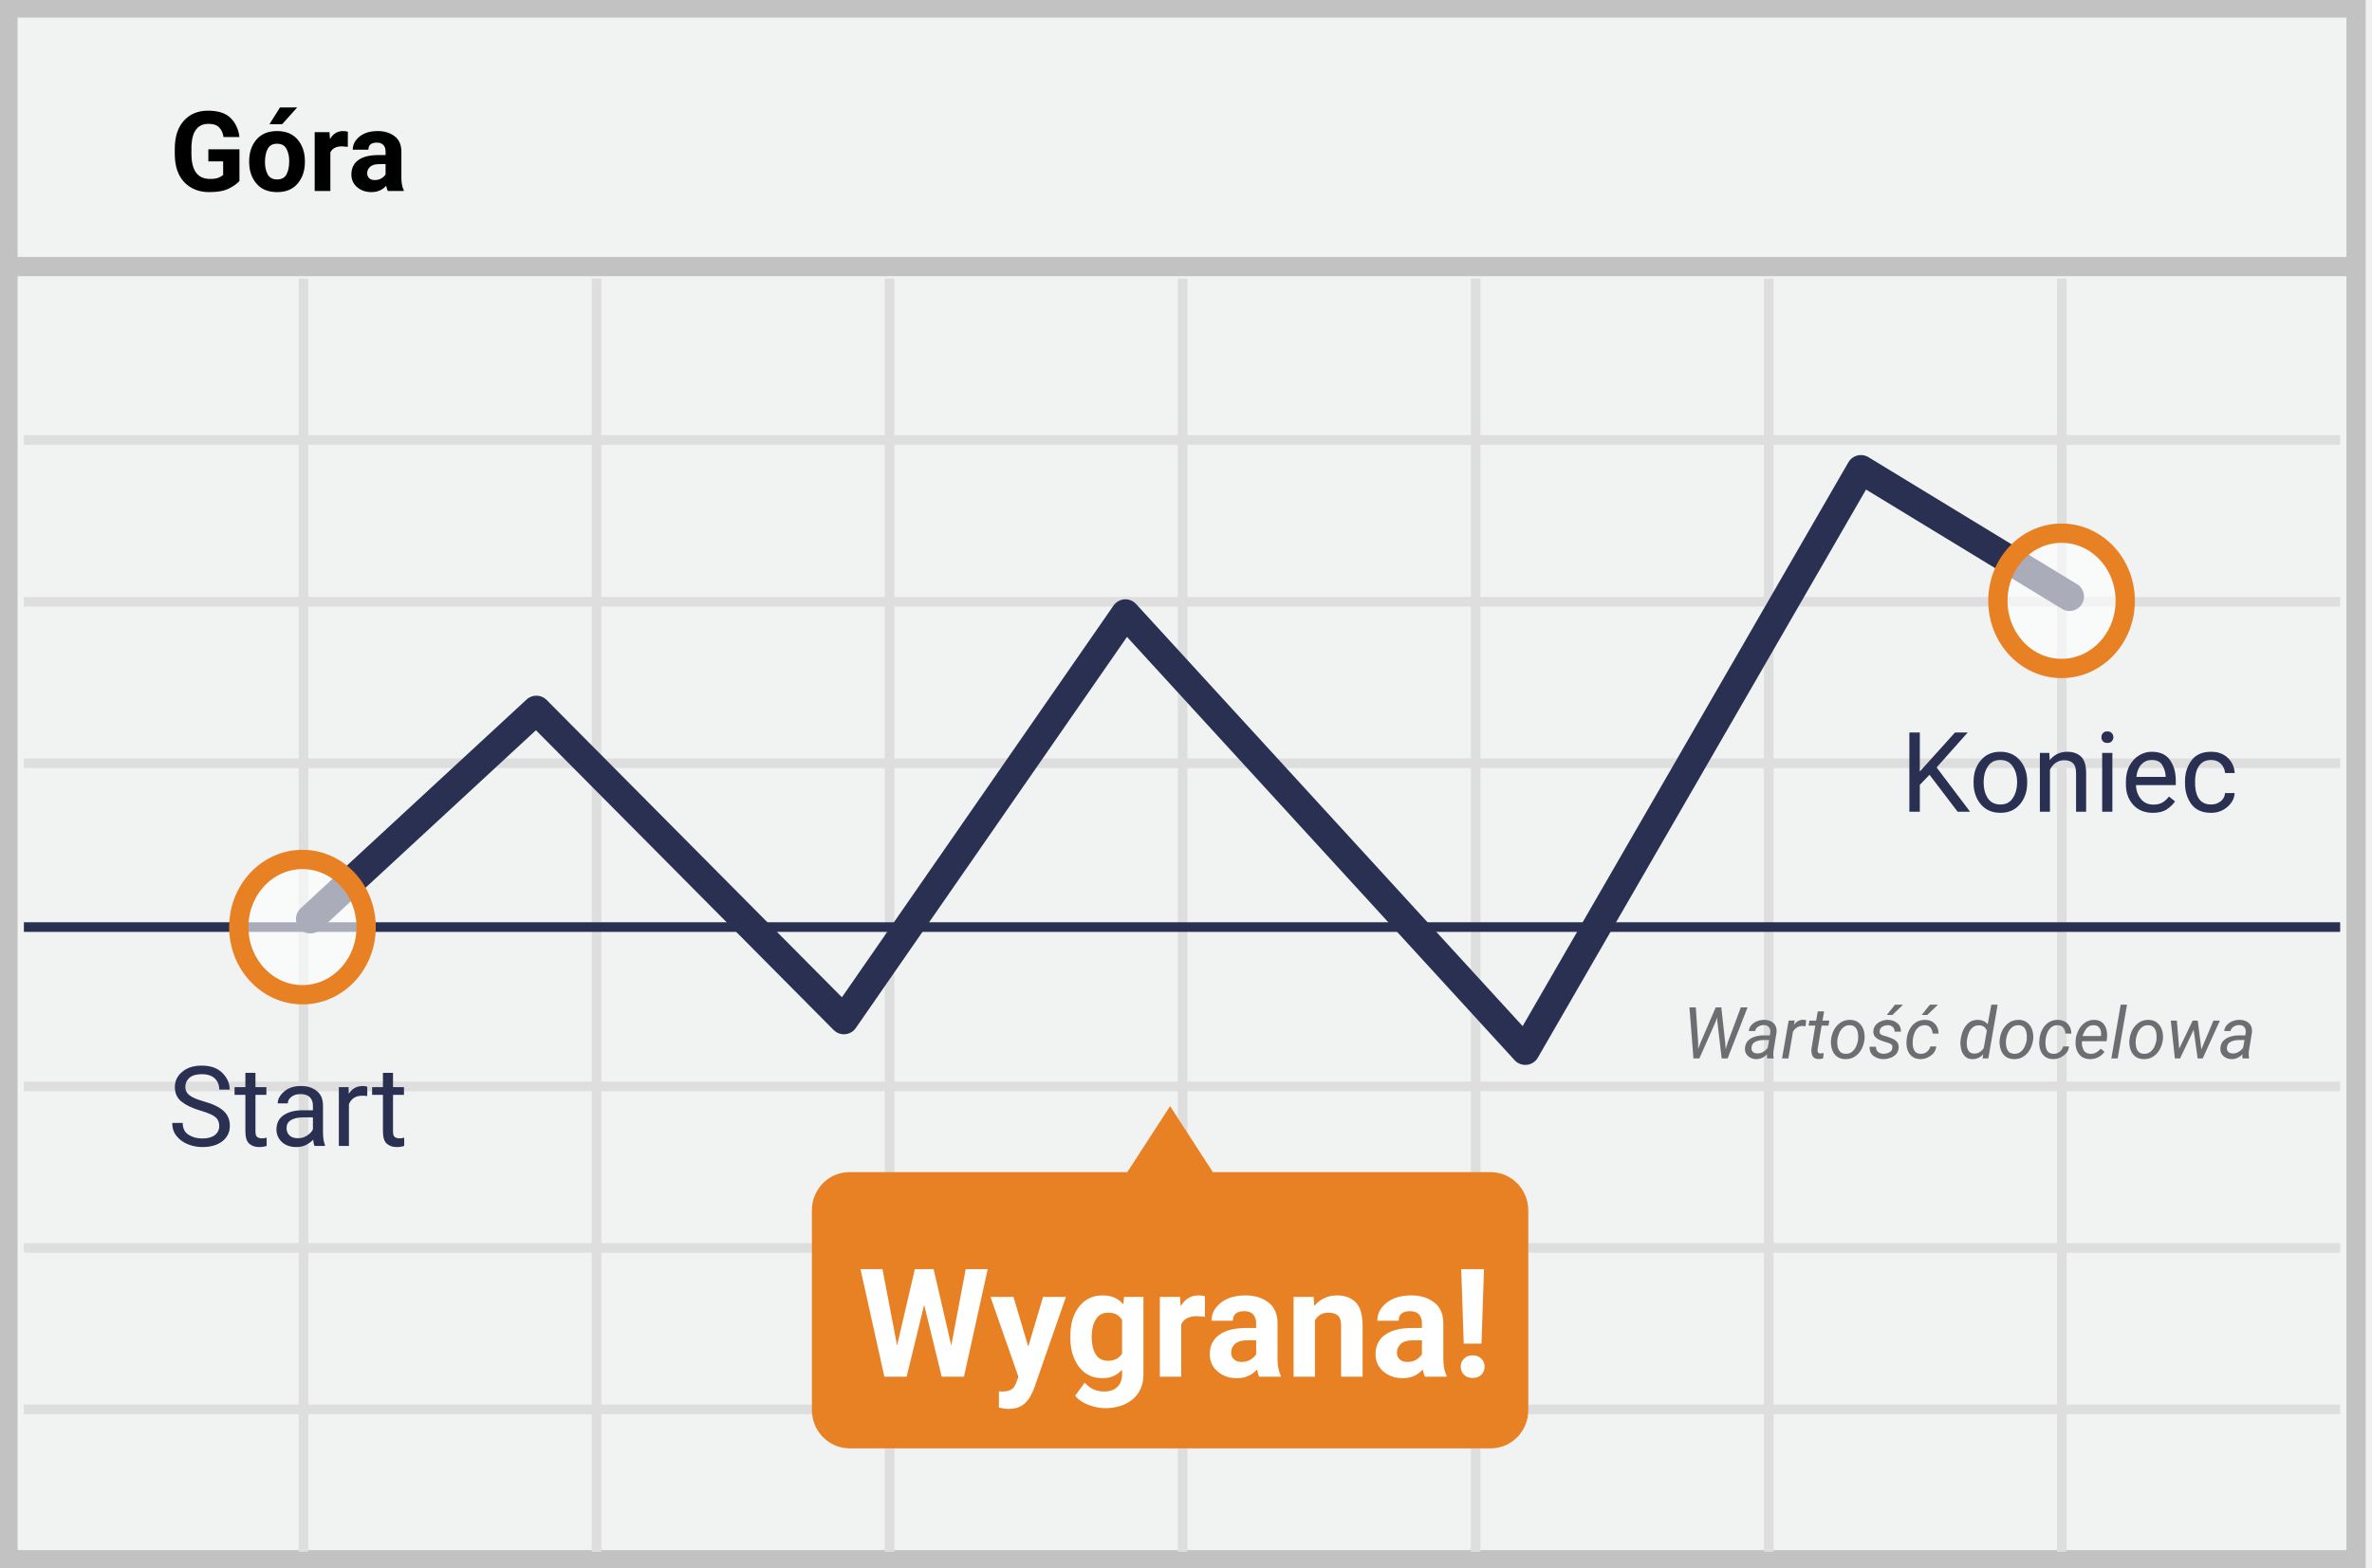
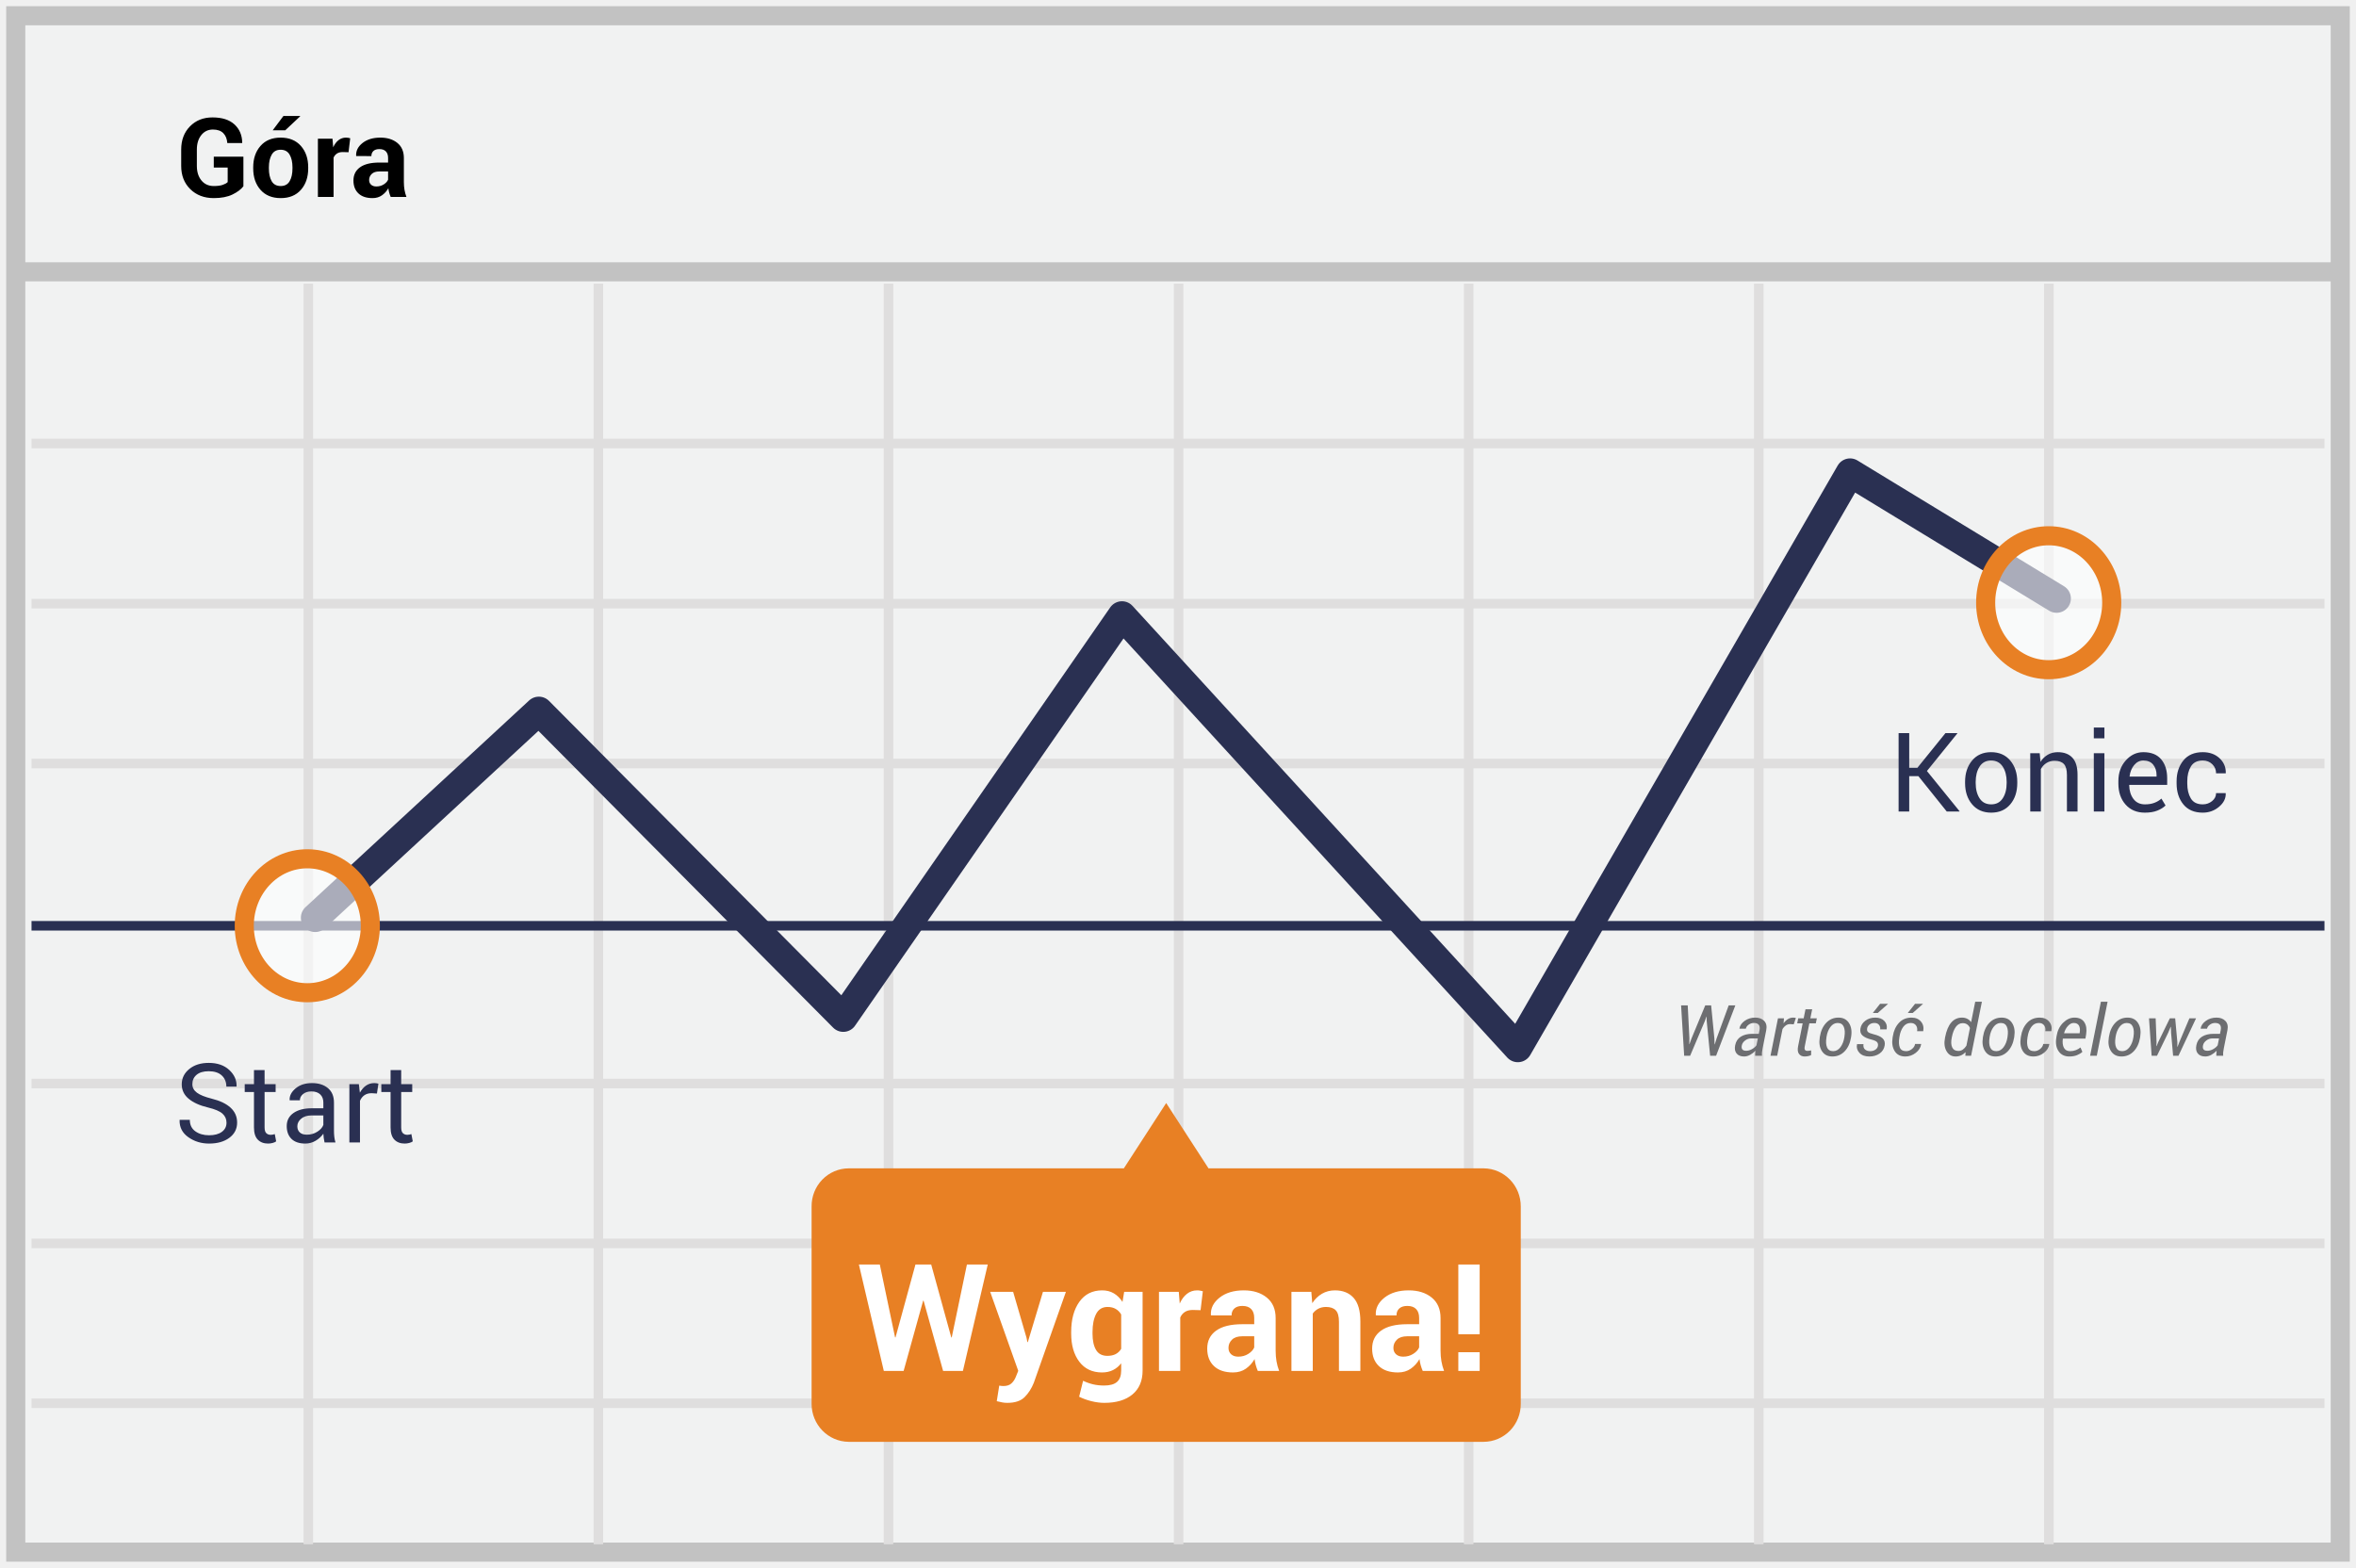
- <svg xmlns="http://www.w3.org/2000/svg" width="298" height="197">
-   <g fill="none" fill-rule="evenodd">
-     <path stroke="#C2C2C2" stroke-width="2.423" fill="#F1F2F2" d="M1 1h295v195H1z" />
-     <path d="M3 55.29h291M3 75.618h291M3 95.908h291M3 136.526h291M3 156.816h291M3 177.106h291M38.127 35v160M74.943 35v160M111.76 35v160m36.816-160v160m36.816-160v160m36.816-160v160m36.816-160v160" stroke="#DFDEDE" stroke-width="1.211" />
-     <path d="M3 116.5h291" stroke="#2A3052" stroke-width="1.211" stroke-linejoin="round" />
-     <path d="M1 33.5h295" stroke="#C2C2C2" stroke-width="2.423" />
-     <path stroke="#2A3052" stroke-width="3.634" stroke-linecap="round" stroke-linejoin="round" d="M39 115.479l28.385-26.24 38.636 38.911 35.369-51.021L191.627 132l42.165-73L260 74.96" />
-     <path d="M187.298 147.29h-34.925L147 139l-5.373 8.29h-34.925a4.69 4.69 0 0 0-3.345 1.43 4.829 4.829 0 0 0-1.357 3.415v25.02c-.016 2.653 2.086 4.82 4.702 4.845h80.596a4.69 4.69 0 0 0 3.345-1.43 4.829 4.829 0 0 0 1.357-3.415v-25.02c.016-2.654-2.086-4.82-4.702-4.845z" fill="#E88024" />
-     <ellipse cx="8.512" cy="8.677" rx="8.137" ry="8.486" opacity=".6" transform="translate(251 67)" fill="#FFF" />
-     <ellipse stroke="#E88024" stroke-width="2.423" cx="259" cy="75.5" rx="8" ry="8.5" />
-     <ellipse cx="9.037" cy="9.076" rx="8.137" ry="8.486" opacity=".6" transform="translate(29 107)" fill="#FFF" />
-     <ellipse stroke="#E88024" stroke-width="2.423" cx="38" cy="116.5" rx="8" ry="8.5" />
-     <text font-family="Roboto-Bold, Roboto" font-size="14" font-weight="bold" fill="#000">
-       <tspan x="21.318" y="24">Góra</tspan>
-     </text>
-     <text font-family="Roboto-Regular, Roboto" font-size="14" fill="#2A3052">
-       <tspan x="238.722" y="102">Koniec</tspan>
-     </text>
-     <text font-family="Roboto-Regular, Roboto" font-size="14" fill="#2A3052">
-       <tspan x="21.095" y="144">Start</tspan>
-     </text>
-     <text font-family="Roboto-Italic, Roboto" font-size="9" font-style="italic" fill="#6D6E71">
-       <tspan x="211.389" y="133">Wartość docelowa</tspan>
-     </text>
-     <text font-family="Roboto-Bold, Roboto" font-size="19" font-weight="bold" fill="#FFF">
-       <tspan x="107.779" y="173">Wygrana!</tspan>
-     </text>
+ <svg xmlns="http://www.w3.org/2000/svg" width="299px" height="199px" viewBox="0 0 299 199" version="1.1">
+   <g id="POLISH-up" stroke="none" stroke-width="1" fill="none" fill-rule="evenodd">
+     <g transform="translate(2, 2)">
+       <polygon id="Path" stroke="#C2C2C2" stroke-width="2.423" fill="#F1F2F2" points="0 0 295 0 295 195 0 195" />
+       <path d="M2,54.29 L293,54.29 M2,74.618 L293,74.618 M2,94.908 L293,94.908 M2,135.526 L293,135.526 M2,155.816 L293,155.816 M2,176.106 L293,176.106 M37.127,34 L37.127,194 M73.943,34 L73.943,194 M110.759,34 L110.759,194 M147.575,34 L147.575,194 M184.391,34 L184.391,194 M221.207,34 L221.207,194 M258.023,34 L258.023,194" id="Shape" stroke="#DFDEDE" stroke-width="1.211" />
+       <path d="M2,115.5 L293,115.5" id="Path" stroke="#2A3052" stroke-width="1.211" stroke-linejoin="round" />
+       <path d="M0,32.5 L295,32.5" id="Path" stroke="#C2C2C2" stroke-width="2.423" />
+       <polyline id="Path" stroke="#2A3052" stroke-width="3.634" stroke-linecap="round" stroke-linejoin="round" points="38 114.479 66.385 88.239 105.021 127.15 140.39 76.129 190.627 131 232.792 58 259 73.961" />
+       <path d="M186.298,146.29 L151.373,146.29 L146,138 L140.627,146.29 L105.702,146.29 C104.444,146.296 103.24,146.81 102.357,147.72 C101.475,148.629 100.986,149.859 101,151.135 L101,176.155 C100.984,178.808 103.086,180.975 105.702,181 L186.298,181 C187.556,180.994 188.76,180.479 189.643,179.57 C190.525,178.66 191.014,177.431 191,176.155 L191,151.135 C191.016,148.481 188.914,146.315 186.298,146.29 Z" id="Path" fill="#E88024" />
+       <g id="Group" opacity="0.6" transform="translate(250, 66)" fill="#FFFFFF">
+         <ellipse id="Oval" cx="8.512" cy="8.677" rx="8.137" ry="8.486" />
+       </g>
+       <ellipse id="Oval" stroke="#E88024" stroke-width="2.423" cx="258" cy="74.5" rx="8" ry="8.5" />
+       <g id="Group" opacity="0.6" transform="translate(28, 106)" fill="#FFFFFF">
+         <ellipse id="Oval" cx="9.037" cy="9.076" rx="8.137" ry="8.486" />
+       </g>
+       <ellipse id="Oval" stroke="#E88024" stroke-width="2.423" cx="37" cy="115.5" rx="8" ry="8.5" />
+       <path d="M28.891,21.64 C28.594,22.032 28.133,22.38 27.506,22.686 C26.88,22.991 26.088,23.144 25.131,23.144 C23.914,23.144 22.921,22.765 22.15,22.009 C21.38,21.252 20.995,20.27 20.995,19.062 L20.995,16.984 C20.995,15.781 21.365,14.8 22.106,14.042 C22.847,13.283 23.8,12.903 24.967,12.903 C26.179,12.903 27.108,13.198 27.752,13.789 C28.397,14.379 28.727,15.155 28.74,16.116 L28.727,16.157 L26.847,16.157 C26.81,15.629 26.642,15.21 26.341,14.903 C26.04,14.595 25.6,14.441 25.021,14.441 C24.411,14.441 23.919,14.677 23.545,15.149 C23.171,15.621 22.984,16.228 22.984,16.971 L22.984,19.062 C22.984,19.819 23.178,20.433 23.565,20.905 C23.953,21.376 24.475,21.612 25.131,21.612 C25.596,21.612 25.969,21.564 26.252,21.469 C26.535,21.373 26.749,21.255 26.895,21.113 L26.895,19.268 L25.131,19.268 L25.131,17.887 L28.891,17.887 L28.891,21.64 Z M30.135,19.233 C30.135,18.131 30.442,17.227 31.058,16.523 C31.673,15.819 32.525,15.467 33.614,15.467 C34.708,15.467 35.565,15.818 36.185,16.52 C36.804,17.221 37.114,18.126 37.114,19.233 L37.114,19.377 C37.114,20.489 36.806,21.395 36.188,22.094 C35.57,22.794 34.717,23.144 33.628,23.144 C32.534,23.144 31.679,22.794 31.061,22.094 C30.444,21.395 30.135,20.489 30.135,19.377 L30.135,19.233 Z M32.124,19.377 C32.124,20.051 32.243,20.593 32.479,21 C32.716,21.408 33.099,21.612 33.628,21.612 C34.143,21.612 34.52,21.407 34.759,20.997 C34.999,20.587 35.118,20.047 35.118,19.377 L35.118,19.233 C35.118,18.577 34.997,18.042 34.756,17.627 C34.514,17.212 34.134,17.005 33.614,17.005 C33.099,17.005 32.722,17.213 32.483,17.63 C32.244,18.047 32.124,18.582 32.124,19.233 L32.124,19.377 Z M33.97,12.719 L36.082,12.719 L36.096,12.76 L34.202,14.537 L32.609,14.537 L33.97,12.719 Z M42.234,17.319 L41.503,17.299 C41.207,17.299 40.963,17.36 40.771,17.483 C40.58,17.606 40.434,17.78 40.334,18.003 L40.334,23 L38.345,23 L38.345,15.604 L40.197,15.604 L40.286,16.697 C40.459,16.31 40.684,16.008 40.959,15.792 C41.235,15.575 41.553,15.467 41.913,15.467 C42.013,15.467 42.106,15.475 42.19,15.491 C42.274,15.507 42.36,15.526 42.446,15.549 L42.234,17.319 Z M47.587,23 C47.514,22.831 47.451,22.654 47.399,22.467 C47.347,22.28 47.309,22.089 47.286,21.893 C47.081,22.253 46.811,22.551 46.476,22.788 C46.141,23.025 45.741,23.144 45.276,23.144 C44.502,23.144 43.905,22.944 43.485,22.545 C43.066,22.147 42.856,21.603 42.856,20.915 C42.856,20.19 43.136,19.629 43.694,19.23 C44.252,18.831 45.067,18.632 46.138,18.632 L47.252,18.632 L47.252,18.044 C47.252,17.688 47.159,17.413 46.972,17.217 C46.785,17.021 46.509,16.923 46.145,16.923 C45.821,16.923 45.571,17.001 45.396,17.159 C45.221,17.316 45.133,17.534 45.133,17.812 L43.205,17.805 L43.198,17.764 C43.166,17.139 43.437,16.6 44.012,16.147 C44.586,15.694 45.34,15.467 46.274,15.467 C47.159,15.467 47.876,15.691 48.428,16.14 C48.979,16.589 49.255,17.228 49.255,18.058 L49.255,21.113 C49.255,21.46 49.281,21.785 49.333,22.091 C49.386,22.396 49.469,22.699 49.583,23 L47.587,23 Z M45.762,21.667 C46.113,21.667 46.425,21.58 46.698,21.407 C46.972,21.234 47.156,21.034 47.252,20.806 L47.252,19.76 L46.138,19.76 C45.714,19.76 45.393,19.866 45.174,20.078 C44.955,20.29 44.846,20.546 44.846,20.847 C44.846,21.093 44.928,21.291 45.092,21.441 C45.256,21.592 45.479,21.667 45.762,21.667 Z" id="Góra" fill="#000000" fill-rule="nonzero" />
+       <path d="M241.461,96.509 L240.299,96.509 L240.299,101 L238.952,101 L238.952,91.047 L240.299,91.047 L240.299,95.449 L241.338,95.449 L244.899,91.047 L246.39,91.047 L246.41,91.081 L242.548,95.859 L246.69,100.966 L246.67,101 L245.063,101 L241.461,96.509 Z M247.388,97.233 C247.388,96.14 247.684,95.238 248.276,94.53 C248.869,93.821 249.673,93.467 250.689,93.467 C251.715,93.467 252.525,93.82 253.12,94.526 C253.714,95.233 254.012,96.135 254.012,97.233 L254.012,97.384 C254.012,98.487 253.715,99.389 253.123,100.091 C252.531,100.793 251.724,101.144 250.703,101.144 C249.682,101.144 248.875,100.792 248.28,100.087 C247.685,99.383 247.388,98.482 247.388,97.384 L247.388,97.233 Z M248.734,97.384 C248.734,98.168 248.9,98.815 249.23,99.325 C249.56,99.836 250.051,100.091 250.703,100.091 C251.346,100.091 251.833,99.836 252.166,99.325 C252.499,98.815 252.665,98.168 252.665,97.384 L252.665,97.233 C252.665,96.459 252.498,95.814 252.163,95.299 C251.828,94.784 251.337,94.526 250.689,94.526 C250.047,94.526 249.56,94.784 249.23,95.299 C248.9,95.814 248.734,96.459 248.734,97.233 L248.734,97.384 Z M256.862,93.604 L256.958,94.704 C257.204,94.312 257.513,94.008 257.884,93.792 C258.256,93.575 258.678,93.467 259.152,93.467 C259.95,93.467 260.567,93.7 261.005,94.167 C261.442,94.635 261.661,95.356 261.661,96.331 L261.661,101 L260.314,101 L260.314,96.358 C260.314,95.707 260.186,95.244 259.928,94.971 C259.671,94.697 259.278,94.561 258.749,94.561 C258.362,94.561 258.019,94.654 257.72,94.841 C257.422,95.028 257.184,95.283 257.006,95.606 L257.006,101 L255.659,101 L255.659,93.604 L256.862,93.604 Z M265.072,101 L263.726,101 L263.726,93.604 L265.072,93.604 L265.072,101 Z M265.072,91.71 L263.726,91.71 L263.726,90.336 L265.072,90.336 L265.072,91.71 Z M270.213,101.144 C269.183,101.144 268.364,100.801 267.755,100.115 C267.147,99.429 266.843,98.539 266.843,97.445 L266.843,97.145 C266.843,96.092 267.156,95.216 267.783,94.516 C268.409,93.817 269.151,93.467 270.008,93.467 C271.006,93.467 271.76,93.768 272.271,94.369 C272.781,94.971 273.036,95.773 273.036,96.775 L273.036,97.616 L268.237,97.616 L268.217,97.65 C268.23,98.361 268.41,98.946 268.757,99.404 C269.103,99.862 269.589,100.091 270.213,100.091 C270.669,100.091 271.069,100.026 271.413,99.896 C271.757,99.766 272.054,99.587 272.305,99.359 L272.831,100.234 C272.567,100.494 272.218,100.711 271.785,100.884 C271.352,101.057 270.828,101.144 270.213,101.144 Z M270.008,94.526 C269.557,94.526 269.172,94.717 268.853,95.097 C268.534,95.478 268.338,95.955 268.265,96.529 L268.278,96.563 L271.689,96.563 L271.689,96.386 C271.689,95.857 271.548,95.415 271.266,95.06 C270.983,94.704 270.564,94.526 270.008,94.526 Z M277.555,100.091 C278.001,100.091 278.394,99.953 278.734,99.677 C279.073,99.402 279.243,99.063 279.243,98.662 L280.453,98.662 L280.467,98.703 C280.49,99.341 280.206,99.907 279.616,100.402 C279.026,100.896 278.339,101.144 277.555,101.144 C276.479,101.144 275.657,100.793 275.087,100.091 C274.517,99.389 274.232,98.507 274.232,97.445 L274.232,97.158 C274.232,96.105 274.518,95.227 275.09,94.523 C275.662,93.819 276.484,93.467 277.555,93.467 C278.421,93.467 279.128,93.722 279.677,94.232 C280.226,94.743 280.492,95.369 280.474,96.112 L280.46,96.153 L279.243,96.153 C279.243,95.702 279.084,95.318 278.765,95.001 C278.446,94.685 278.042,94.526 277.555,94.526 C276.848,94.526 276.344,94.78 276.041,95.289 C275.737,95.797 275.586,96.42 275.586,97.158 L275.586,97.445 C275.586,98.202 275.736,98.832 276.037,99.335 C276.338,99.839 276.844,100.091 277.555,100.091 Z" id="Koniec" fill="#2A3052" fill-rule="nonzero" />
+       <path d="M26.746,140.491 C26.746,140.035 26.575,139.654 26.233,139.346 C25.892,139.039 25.285,138.78 24.415,138.57 C23.362,138.32 22.541,137.951 21.951,137.463 C21.361,136.975 21.065,136.362 21.065,135.624 C21.065,134.849 21.383,134.202 22.019,133.683 C22.655,133.163 23.479,132.903 24.49,132.903 C25.579,132.903 26.446,133.202 27.091,133.799 C27.736,134.396 28.047,135.089 28.024,135.877 L28.011,135.918 L26.726,135.918 C26.726,135.335 26.533,134.863 26.148,134.503 C25.763,134.143 25.21,133.963 24.49,133.963 C23.82,133.963 23.306,134.114 22.949,134.417 C22.591,134.721 22.412,135.116 22.412,135.604 C22.412,136.036 22.606,136.398 22.993,136.687 C23.381,136.976 24.009,137.23 24.88,137.449 C25.928,137.709 26.726,138.092 27.272,138.598 C27.819,139.104 28.093,139.73 28.093,140.478 C28.093,141.28 27.765,141.924 27.108,142.412 C26.452,142.9 25.595,143.144 24.538,143.144 C23.545,143.144 22.666,142.875 21.903,142.337 C21.139,141.799 20.769,141.079 20.792,140.177 L20.806,140.136 L22.091,140.136 C22.091,140.774 22.326,141.259 22.795,141.592 C23.264,141.924 23.845,142.091 24.538,142.091 C25.217,142.091 25.755,141.947 26.151,141.66 C26.548,141.373 26.746,140.983 26.746,140.491 Z M31.579,133.819 L31.579,135.604 L32.98,135.604 L32.98,136.602 L31.579,136.602 L31.579,141.093 C31.579,141.439 31.651,141.683 31.794,141.824 C31.938,141.965 32.128,142.036 32.365,142.036 C32.443,142.036 32.528,142.027 32.622,142.009 C32.715,141.991 32.798,141.968 32.871,141.94 L33.049,142.863 C32.949,142.945 32.802,143.013 32.608,143.065 C32.414,143.117 32.219,143.144 32.023,143.144 C31.477,143.144 31.041,142.978 30.718,142.648 C30.394,142.318 30.232,141.799 30.232,141.093 L30.232,136.602 L29.057,136.602 L29.057,135.604 L30.232,135.604 L30.232,133.819 L31.579,133.819 Z M39.188,143 C39.142,142.777 39.107,142.58 39.082,142.409 C39.056,142.238 39.042,142.066 39.037,141.893 C38.786,142.248 38.459,142.545 38.056,142.785 C37.653,143.024 37.219,143.144 36.754,143.144 C35.984,143.144 35.397,142.946 34.994,142.552 C34.59,142.158 34.389,141.615 34.389,140.922 C34.389,140.215 34.675,139.663 35.247,139.264 C35.819,138.865 36.594,138.666 37.574,138.666 L39.037,138.666 L39.037,137.935 C39.037,137.502 38.905,137.159 38.641,136.906 C38.376,136.653 38.003,136.526 37.52,136.526 C37.087,136.526 36.735,136.637 36.463,136.858 C36.192,137.079 36.057,137.344 36.057,137.654 L34.771,137.654 L34.758,137.613 C34.73,137.076 34.985,136.583 35.52,136.137 C36.056,135.69 36.747,135.467 37.595,135.467 C38.433,135.467 39.108,135.68 39.618,136.106 C40.129,136.532 40.384,137.146 40.384,137.948 L40.384,141.51 C40.384,141.774 40.397,142.029 40.425,142.275 C40.452,142.521 40.502,142.763 40.575,143 L39.188,143 Z M36.952,142.016 C37.44,142.016 37.88,141.89 38.271,141.64 C38.663,141.389 38.919,141.102 39.037,140.778 L39.037,139.575 L37.526,139.575 C36.984,139.575 36.55,139.712 36.224,139.985 C35.898,140.259 35.735,140.58 35.735,140.949 C35.735,141.277 35.838,141.537 36.043,141.729 C36.248,141.92 36.551,142.016 36.952,142.016 Z M45.839,136.793 L45.148,136.752 C44.793,136.752 44.493,136.836 44.25,137.005 C44.006,137.174 43.818,137.41 43.686,137.716 L43.686,143 L42.339,143 L42.339,135.604 L43.542,135.604 L43.672,136.684 C43.882,136.301 44.14,136.002 44.448,135.788 C44.755,135.574 45.11,135.467 45.511,135.467 C45.611,135.467 45.707,135.475 45.798,135.491 C45.889,135.507 45.964,135.524 46.023,135.542 L45.839,136.793 Z M48.915,133.819 L48.915,135.604 L50.316,135.604 L50.316,136.602 L48.915,136.602 L48.915,141.093 C48.915,141.439 48.987,141.683 49.13,141.824 C49.274,141.965 49.464,142.036 49.701,142.036 C49.779,142.036 49.864,142.027 49.958,142.009 C50.051,141.991 50.134,141.968 50.207,141.94 L50.385,142.863 C50.285,142.945 50.138,143.013 49.944,143.065 C49.75,143.117 49.555,143.144 49.359,143.144 C48.812,143.144 48.377,142.978 48.054,142.648 C47.73,142.318 47.568,141.799 47.568,141.093 L47.568,136.602 L46.393,136.602 L46.393,135.604 L47.568,135.604 L47.568,133.819 L48.915,133.819 Z" id="Start" fill="#2A3052" fill-rule="nonzero" />
+       <path d="M212.401,129.785 L212.384,130.523 L212.406,130.528 L212.678,129.785 L214.414,125.602 L215.161,125.602 L215.57,129.785 L215.596,130.545 L215.623,130.55 L215.86,129.785 L217.389,125.602 L218.233,125.602 L215.79,132 L215.034,132 L214.594,127.562 L214.577,127.034 L214.555,127.03 L214.375,127.562 L212.494,132 L211.738,132 L211.347,125.602 L212.19,125.602 L212.401,129.785 Z M220.742,132 C220.742,131.856 220.745,131.739 220.751,131.646 C220.757,131.554 220.767,131.459 220.782,131.363 C220.585,131.571 220.361,131.744 220.107,131.884 C219.854,132.023 219.6,132.092 219.345,132.092 C218.911,132.092 218.591,131.963 218.385,131.703 C218.178,131.444 218.12,131.098 218.211,130.664 C218.305,130.181 218.543,129.818 218.925,129.576 C219.307,129.335 219.797,129.214 220.395,129.214 L221.208,129.214 L221.3,128.744 C221.359,128.448 221.327,128.223 221.204,128.069 C221.081,127.915 220.875,127.838 220.588,127.838 C220.342,127.838 220.12,127.911 219.92,128.056 C219.721,128.201 219.603,128.37 219.564,128.563 L218.76,128.563 L218.751,128.537 C218.81,128.171 219.03,127.849 219.411,127.573 C219.792,127.296 220.246,127.157 220.773,127.157 C221.245,127.157 221.617,127.297 221.891,127.577 C222.165,127.857 222.252,128.249 222.153,128.752 L221.696,131.042 C221.658,131.221 221.631,131.386 221.617,131.539 C221.602,131.691 221.602,131.845 221.617,132 L220.742,132 Z M219.617,131.367 C219.854,131.367 220.096,131.298 220.342,131.161 C220.588,131.023 220.779,130.86 220.914,130.673 L221.089,129.798 L220.25,129.798 C219.96,129.798 219.699,129.888 219.468,130.066 C219.236,130.245 219.099,130.45 219.055,130.682 C219.008,130.907 219.03,131.078 219.121,131.194 C219.211,131.309 219.377,131.367 219.617,131.367 Z M225.642,128.01 L225.176,127.983 C224.983,127.983 224.805,128.038 224.642,128.148 C224.48,128.258 224.338,128.413 224.218,128.612 L223.542,132 L222.693,132 L223.643,127.245 L224.403,127.245 L224.35,127.882 C224.514,127.651 224.699,127.472 224.906,127.346 C225.113,127.22 225.334,127.157 225.572,127.157 C225.63,127.157 225.694,127.162 225.763,127.173 C225.832,127.183 225.882,127.194 225.915,127.206 L225.642,128.01 Z M227.984,126.098 L227.751,127.245 L228.573,127.245 L228.446,127.887 L227.624,127.887 L227.048,130.774 C226.999,131.011 227.006,131.172 227.07,131.255 C227.135,131.339 227.239,131.38 227.382,131.38 C227.45,131.38 227.531,131.374 227.626,131.361 C227.721,131.347 227.797,131.333 227.853,131.319 L227.848,131.912 C227.763,131.965 227.642,132.008 227.486,132.042 C227.329,132.075 227.174,132.092 227.022,132.092 C226.714,132.092 226.478,131.984 226.312,131.767 C226.147,131.55 226.109,131.219 226.2,130.774 L226.776,127.887 L226.082,127.887 L226.209,127.245 L226.903,127.245 L227.136,126.098 L227.984,126.098 Z M228.96,129.579 C229.077,128.846 229.346,128.26 229.766,127.819 C230.187,127.378 230.706,127.157 231.324,127.157 C231.916,127.157 232.359,127.386 232.654,127.845 C232.948,128.303 233.04,128.881 232.928,129.579 L232.915,129.675 C232.795,130.411 232.525,130.997 232.104,131.435 C231.684,131.873 231.165,132.092 230.546,132.092 C229.955,132.092 229.511,131.864 229.217,131.407 C228.923,130.95 228.833,130.373 228.947,129.675 L228.96,129.579 Z M229.795,129.675 C229.71,130.2 229.736,130.621 229.872,130.939 C230.008,131.257 230.268,131.416 230.652,131.416 C231.009,131.416 231.314,131.249 231.566,130.917 C231.818,130.584 231.983,130.17 232.062,129.675 L232.076,129.579 C232.158,129.063 232.13,128.644 231.992,128.322 C231.854,128 231.597,127.838 231.219,127.838 C230.858,127.838 230.553,128.005 230.302,128.339 C230.052,128.673 229.887,129.086 229.808,129.579 L229.795,129.675 Z M236.33,130.739 C236.362,130.542 236.322,130.384 236.211,130.264 C236.1,130.144 235.868,130.039 235.517,129.948 C234.998,129.822 234.618,129.65 234.376,129.434 C234.135,129.217 234.044,128.924 234.106,128.555 C234.17,128.153 234.377,127.82 234.726,127.555 C235.074,127.29 235.498,127.157 235.996,127.157 C236.494,127.157 236.877,127.301 237.147,127.588 C237.417,127.875 237.513,128.219 237.437,128.621 L237.424,128.647 L236.611,128.647 C236.646,128.433 236.599,128.245 236.47,128.082 C236.341,127.92 236.148,127.838 235.89,127.838 C235.626,127.838 235.413,127.906 235.249,128.043 C235.084,128.179 234.988,128.341 234.958,128.528 C234.926,128.725 234.961,128.874 235.062,128.977 C235.163,129.079 235.392,129.174 235.75,129.262 C236.292,129.391 236.681,129.566 236.918,129.787 C237.156,130.009 237.245,130.305 237.187,130.677 C237.116,131.114 236.902,131.459 236.545,131.712 C236.187,131.966 235.748,132.092 235.227,132.092 C234.682,132.092 234.266,131.937 233.979,131.626 C233.691,131.316 233.589,130.958 233.671,130.554 L233.68,130.528 L234.493,130.528 C234.455,130.835 234.521,131.06 234.69,131.202 C234.86,131.344 235.074,131.416 235.332,131.416 C235.599,131.416 235.823,131.353 236.007,131.227 C236.19,131.101 236.297,130.938 236.33,130.739 Z M236.602,125.404 L237.586,125.404 L237.595,125.43 L236.299,126.573 L235.675,126.573 L236.602,125.404 Z M239.916,131.416 C240.167,131.416 240.408,131.326 240.638,131.147 C240.868,130.969 241.004,130.752 241.045,130.497 L241.805,130.497 L241.814,130.523 C241.755,130.951 241.527,131.32 241.128,131.629 C240.73,131.938 240.291,132.092 239.81,132.092 C239.189,132.092 238.736,131.864 238.452,131.407 C238.168,130.95 238.08,130.386 238.188,129.715 L238.219,129.53 C238.328,128.83 238.588,128.26 238.999,127.819 C239.411,127.378 239.943,127.157 240.597,127.157 C241.101,127.157 241.495,127.322 241.781,127.652 C242.067,127.981 242.166,128.385 242.078,128.862 L242.069,128.884 L241.3,128.884 C241.35,128.58 241.3,128.329 241.15,128.133 C241.001,127.937 240.781,127.838 240.491,127.838 C240.093,127.838 239.775,128.004 239.538,128.335 C239.3,128.666 239.145,129.064 239.072,129.53 L239.041,129.715 C238.962,130.219 238.982,130.628 239.103,130.943 C239.223,131.258 239.494,131.416 239.916,131.416 Z M241.041,125.404 L242.025,125.404 L242.034,125.43 L240.737,126.573 L240.113,126.573 L241.041,125.404 Z M244.859,129.623 C245.021,128.805 245.279,128.19 245.635,127.777 C245.991,127.364 246.449,127.157 247.008,127.157 C247.251,127.157 247.472,127.208 247.67,127.309 C247.867,127.41 248.029,127.553 248.155,127.737 L248.674,125.145 L249.522,125.145 L248.151,132 L247.421,132 L247.452,131.543 C247.276,131.725 247.082,131.862 246.87,131.954 C246.657,132.046 246.428,132.092 246.182,132.092 C245.672,132.092 245.288,131.864 245.029,131.407 C244.769,130.95 244.707,130.386 244.842,129.715 L244.859,129.623 Z M245.694,129.715 C245.592,130.219 245.611,130.624 245.751,130.93 C245.892,131.236 246.156,131.389 246.542,131.389 C246.75,131.389 246.937,131.331 247.103,131.216 C247.268,131.1 247.42,130.935 247.558,130.721 L248.006,128.476 C247.93,128.288 247.815,128.139 247.661,128.027 C247.507,127.916 247.316,127.86 247.087,127.86 C246.736,127.86 246.445,128.019 246.215,128.337 C245.985,128.655 245.817,129.083 245.712,129.623 L245.694,129.715 Z M249.663,129.579 C249.78,128.846 250.049,128.26 250.469,127.819 C250.889,127.378 251.409,127.157 252.027,127.157 C252.619,127.157 253.062,127.386 253.356,127.845 C253.651,128.303 253.742,128.881 253.631,129.579 L253.618,129.675 C253.498,130.411 253.227,130.997 252.807,131.435 C252.386,131.873 251.867,132.092 251.249,132.092 C250.657,132.092 250.214,131.864 249.92,131.407 C249.625,130.95 249.535,130.373 249.649,129.675 L249.663,129.579 Z M250.498,129.675 C250.413,130.2 250.438,130.621 250.574,130.939 C250.711,131.257 250.971,131.416 251.354,131.416 C251.712,131.416 252.017,131.249 252.269,130.917 C252.521,130.584 252.686,130.17 252.765,129.675 L252.778,129.579 C252.86,129.063 252.833,128.644 252.695,128.322 C252.557,128 252.299,127.838 251.921,127.838 C251.561,127.838 251.256,128.005 251.005,128.339 C250.755,128.673 250.59,129.086 250.511,129.579 L250.498,129.675 Z M256.18,131.416 C256.432,131.416 256.673,131.326 256.903,131.147 C257.133,130.969 257.268,130.752 257.309,130.497 L258.069,130.497 L258.078,130.523 C258.02,130.951 257.791,131.32 257.393,131.629 C256.994,131.938 256.555,132.092 256.074,132.092 C255.453,132.092 255,131.864 254.716,131.407 C254.432,130.95 254.344,130.386 254.453,129.715 L254.483,129.53 C254.592,128.83 254.852,128.26 255.263,127.819 C255.675,127.378 256.208,127.157 256.861,127.157 C257.365,127.157 257.76,127.322 258.045,127.652 C258.331,127.981 258.43,128.385 258.342,128.862 L258.333,128.884 L257.564,128.884 C257.614,128.58 257.564,128.329 257.415,128.133 C257.265,127.937 257.045,127.838 256.755,127.838 C256.357,127.838 256.039,128.004 255.802,128.335 C255.564,128.666 255.409,129.064 255.336,129.53 L255.305,129.715 C255.226,130.219 255.247,130.628 255.367,130.943 C255.487,131.258 255.758,131.416 256.18,131.416 Z M260.614,132.092 C260.016,132.092 259.564,131.87 259.258,131.427 C258.952,130.983 258.854,130.412 258.966,129.715 L258.997,129.521 C259.108,128.818 259.385,128.249 259.829,127.812 C260.273,127.375 260.753,127.157 261.269,127.157 C261.852,127.157 262.269,127.352 262.521,127.742 C262.773,128.131 262.849,128.646 262.75,129.284 L262.662,129.825 L259.796,129.825 C259.732,130.311 259.777,130.698 259.93,130.985 C260.084,131.272 260.347,131.416 260.719,131.416 C260.977,131.416 261.219,131.372 261.444,131.286 C261.67,131.199 261.866,131.086 262.033,130.945 L262.275,131.508 C262.096,131.675 261.868,131.814 261.589,131.925 C261.311,132.037 260.986,132.092 260.614,132.092 Z M261.163,127.838 C260.917,127.838 260.679,127.961 260.449,128.208 C260.219,128.454 260.054,128.758 259.955,129.122 L259.968,129.148 L261.923,129.148 L261.941,129.034 C261.997,128.679 261.963,128.391 261.84,128.17 C261.717,127.949 261.491,127.838 261.163,127.838 Z M264.103,132 L263.255,132 L264.626,125.145 L265.474,125.145 L264.103,132 Z M265.646,129.579 C265.763,128.846 266.031,128.26 266.452,127.819 C266.872,127.378 267.392,127.157 268.01,127.157 C268.602,127.157 269.045,127.386 269.339,127.845 C269.634,128.303 269.725,128.881 269.614,129.579 L269.601,129.675 C269.48,130.411 269.21,130.997 268.79,131.435 C268.369,131.873 267.85,132.092 267.232,132.092 C266.64,132.092 266.197,131.864 265.903,131.407 C265.608,130.95 265.518,130.373 265.632,129.675 L265.646,129.579 Z M266.48,129.675 C266.396,130.2 266.421,130.621 266.557,130.939 C266.694,131.257 266.954,131.416 267.337,131.416 C267.695,131.416 268,131.249 268.251,130.917 C268.503,130.584 268.669,130.17 268.748,129.675 L268.761,129.579 C268.843,129.063 268.815,128.644 268.678,128.322 C268.54,128 268.282,127.838 267.904,127.838 C267.544,127.838 267.239,128.005 266.988,128.339 C266.738,128.673 266.573,129.086 266.494,129.579 L266.48,129.675 Z M271.688,130.269 L271.67,130.774 L271.697,130.783 L271.899,130.269 L273.375,127.245 L274.052,127.245 L274.329,130.269 L274.325,130.857 L274.351,130.862 L274.58,130.269 L275.858,127.245 L276.702,127.245 L274.47,132 L273.789,132 L273.534,129.104 L273.507,128.331 L273.481,128.326 L273.151,129.104 L271.745,132 L271.064,132 L270.73,127.245 L271.574,127.245 L271.688,130.269 Z M279.273,132 C279.273,131.856 279.276,131.739 279.282,131.646 C279.288,131.554 279.298,131.459 279.312,131.363 C279.116,131.571 278.891,131.744 278.638,131.884 C278.385,132.023 278.13,132.092 277.875,132.092 C277.442,132.092 277.122,131.963 276.915,131.703 C276.709,131.444 276.651,131.098 276.742,130.664 C276.835,130.181 277.073,129.818 277.456,129.576 C277.838,129.335 278.328,129.214 278.926,129.214 L279.739,129.214 L279.831,128.744 C279.89,128.448 279.857,128.223 279.734,128.069 C279.611,127.915 279.406,127.838 279.119,127.838 C278.873,127.838 278.65,127.911 278.451,128.056 C278.252,128.201 278.133,128.37 278.095,128.563 L277.291,128.563 L277.282,128.537 C277.341,128.171 277.561,127.849 277.941,127.573 C278.322,127.296 278.776,127.157 279.304,127.157 C279.775,127.157 280.148,127.297 280.422,127.577 C280.696,127.857 280.783,128.249 280.684,128.752 L280.227,131.042 C280.188,131.221 280.162,131.386 280.147,131.539 C280.133,131.691 280.133,131.845 280.147,132 L279.273,132 Z M278.148,131.367 C278.385,131.367 278.627,131.298 278.873,131.161 C279.119,131.023 279.31,130.86 279.444,130.673 L279.62,129.798 L278.781,129.798 C278.491,129.798 278.23,129.888 277.999,130.066 C277.767,130.245 277.629,130.45 277.585,130.682 C277.539,130.907 277.561,131.078 277.651,131.194 C277.742,131.309 277.908,131.367 278.148,131.367 Z" id="Wartość-docelowa" fill="#6D6E71" fill-rule="nonzero" />
+       <path d="M118.728,167.751 L118.784,167.751 L120.713,158.492 L123.357,158.492 L120.203,172 L117.689,172 L115.212,163.084 L115.156,163.084 L112.679,172 L110.165,172 L107.001,158.492 L109.655,158.492 L111.594,167.742 L111.649,167.751 L114.182,158.492 L116.177,158.492 L118.728,167.751 Z M128.274,167.788 L128.386,168.345 L128.441,168.345 L130.362,161.962 L133.275,161.962 L129.202,173.503 C128.918,174.22 128.531,174.825 128.042,175.317 C127.554,175.808 126.821,176.054 125.844,176.054 C125.615,176.054 125.403,176.036 125.208,175.999 C125.013,175.961 124.777,175.909 124.499,175.841 L124.814,173.865 C124.894,173.877 124.981,173.889 125.074,173.902 C125.167,173.914 125.25,173.92 125.324,173.92 C125.77,173.92 126.113,173.811 126.354,173.591 C126.595,173.371 126.781,173.098 126.911,172.77 L127.226,171.991 L123.664,161.962 L126.577,161.962 L128.274,167.788 Z M133.943,167.064 C133.943,165.481 134.288,164.204 134.977,163.233 C135.667,162.262 136.633,161.776 137.876,161.776 C138.439,161.776 138.934,161.903 139.361,162.157 C139.788,162.41 140.153,162.772 140.456,163.242 L140.669,161.962 L143.007,161.962 L143.007,171.954 C143.007,173.259 142.579,174.268 141.722,174.983 C140.865,175.697 139.673,176.054 138.146,176.054 C137.638,176.054 137.1,175.985 136.531,175.845 C135.962,175.706 135.437,175.516 134.954,175.275 L135.455,173.252 C135.869,173.45 136.292,173.6 136.721,173.702 C137.151,173.804 137.62,173.855 138.127,173.855 C138.869,173.855 139.415,173.701 139.764,173.392 C140.114,173.082 140.289,172.6 140.289,171.944 L140.289,171.035 C139.992,171.412 139.642,171.7 139.24,171.898 C138.838,172.096 138.377,172.195 137.858,172.195 C136.627,172.195 135.667,171.742 134.977,170.836 C134.288,169.93 133.943,168.737 133.943,167.259 L133.943,167.064 Z M136.652,167.259 C136.652,168.138 136.8,168.829 137.097,169.333 C137.394,169.837 137.876,170.089 138.544,170.089 C138.959,170.089 139.31,170.013 139.597,169.862 C139.885,169.71 140.115,169.489 140.289,169.198 L140.289,164.838 C140.115,164.535 139.885,164.3 139.597,164.133 C139.31,163.966 138.965,163.882 138.563,163.882 C137.901,163.882 137.417,164.176 137.111,164.764 C136.805,165.351 136.652,166.118 136.652,167.064 L136.652,167.259 Z M150.364,164.291 L149.371,164.263 C148.969,164.263 148.638,164.346 148.378,164.513 C148.119,164.68 147.921,164.915 147.785,165.218 L147.785,172 L145.085,172 L145.085,161.962 L147.599,161.962 L147.72,163.446 C147.955,162.921 148.259,162.511 148.634,162.217 C149.008,161.923 149.439,161.776 149.928,161.776 C150.064,161.776 150.189,161.787 150.303,161.809 C150.418,161.83 150.534,161.857 150.651,161.888 L150.364,164.291 Z M157.628,172 C157.529,171.771 157.444,171.53 157.373,171.276 C157.302,171.023 157.251,170.763 157.22,170.497 C156.941,170.986 156.575,171.391 156.12,171.712 C155.666,172.034 155.123,172.195 154.492,172.195 C153.441,172.195 152.631,171.924 152.062,171.383 C151.493,170.842 151.208,170.104 151.208,169.17 C151.208,168.187 151.587,167.425 152.344,166.884 C153.102,166.342 154.208,166.072 155.661,166.072 L157.173,166.072 L157.173,165.274 C157.173,164.792 157.047,164.417 156.793,164.151 C156.539,163.885 156.165,163.752 155.67,163.752 C155.231,163.752 154.893,163.859 154.655,164.073 C154.416,164.286 154.297,164.581 154.297,164.958 L151.681,164.949 L151.672,164.894 C151.629,164.046 151.997,163.315 152.776,162.699 C153.555,162.084 154.579,161.776 155.847,161.776 C157.047,161.776 158.021,162.081 158.769,162.69 C159.517,163.299 159.892,164.167 159.892,165.292 L159.892,169.439 C159.892,169.91 159.927,170.352 159.998,170.766 C160.069,171.181 160.182,171.592 160.337,172 L157.628,172 Z M155.151,170.191 C155.627,170.191 156.051,170.073 156.422,169.838 C156.793,169.603 157.043,169.331 157.173,169.022 L157.173,167.603 L155.661,167.603 C155.086,167.603 154.65,167.746 154.353,168.034 C154.056,168.322 153.908,168.669 153.908,169.078 C153.908,169.412 154.019,169.681 154.242,169.885 C154.464,170.089 154.767,170.191 155.151,170.191 Z M164.419,161.962 L164.54,163.4 C164.874,162.887 165.285,162.488 165.773,162.203 C166.262,161.919 166.809,161.776 167.416,161.776 C168.43,161.776 169.222,162.095 169.791,162.732 C170.36,163.369 170.644,164.368 170.644,165.729 L170.644,172 L167.926,172 L167.926,165.738 C167.926,165.064 167.79,164.586 167.518,164.304 C167.245,164.023 166.834,163.882 166.284,163.882 C165.925,163.882 165.603,163.955 165.319,164.1 C165.034,164.246 164.796,164.451 164.604,164.717 L164.604,172 L161.896,172 L161.896,161.962 L164.419,161.962 Z M178.558,172 C178.459,171.771 178.374,171.53 178.302,171.276 C178.231,171.023 178.18,170.763 178.149,170.497 C177.871,170.986 177.505,171.391 177.05,171.712 C176.595,172.034 176.053,172.195 175.422,172.195 C174.37,172.195 173.56,171.924 172.991,171.383 C172.422,170.842 172.138,170.104 172.138,169.17 C172.138,168.187 172.517,167.425 173.274,166.884 C174.032,166.342 175.137,166.072 176.591,166.072 L178.103,166.072 L178.103,165.274 C178.103,164.792 177.976,164.417 177.723,164.151 C177.469,163.885 177.095,163.752 176.6,163.752 C176.161,163.752 175.822,163.859 175.584,164.073 C175.346,164.286 175.227,164.581 175.227,164.958 L172.611,164.949 L172.602,164.894 C172.558,164.046 172.926,163.315 173.706,162.699 C174.485,162.084 175.508,161.776 176.776,161.776 C177.976,161.776 178.95,162.081 179.699,162.69 C180.447,163.299 180.821,164.167 180.821,165.292 L180.821,169.439 C180.821,169.91 180.857,170.352 180.928,170.766 C180.999,171.181 181.112,171.592 181.267,172 L178.558,172 Z M176.081,170.191 C176.557,170.191 176.98,170.073 177.352,169.838 C177.723,169.603 177.973,169.331 178.103,169.022 L178.103,167.603 L176.591,167.603 C176.016,167.603 175.58,167.746 175.283,168.034 C174.986,168.322 174.837,168.669 174.837,169.078 C174.837,169.412 174.949,169.681 175.171,169.885 C175.394,170.089 175.697,170.191 176.081,170.191 Z M185.785,167.343 L183.076,167.343 L183.076,158.492 L185.785,158.492 L185.785,167.343 Z M185.785,172 L183.076,172 L183.076,169.625 L185.785,169.625 L185.785,172 Z" id="Wygrana!" fill="#FFFFFF" fill-rule="nonzero" />
+     </g>
  </g>
</svg>
